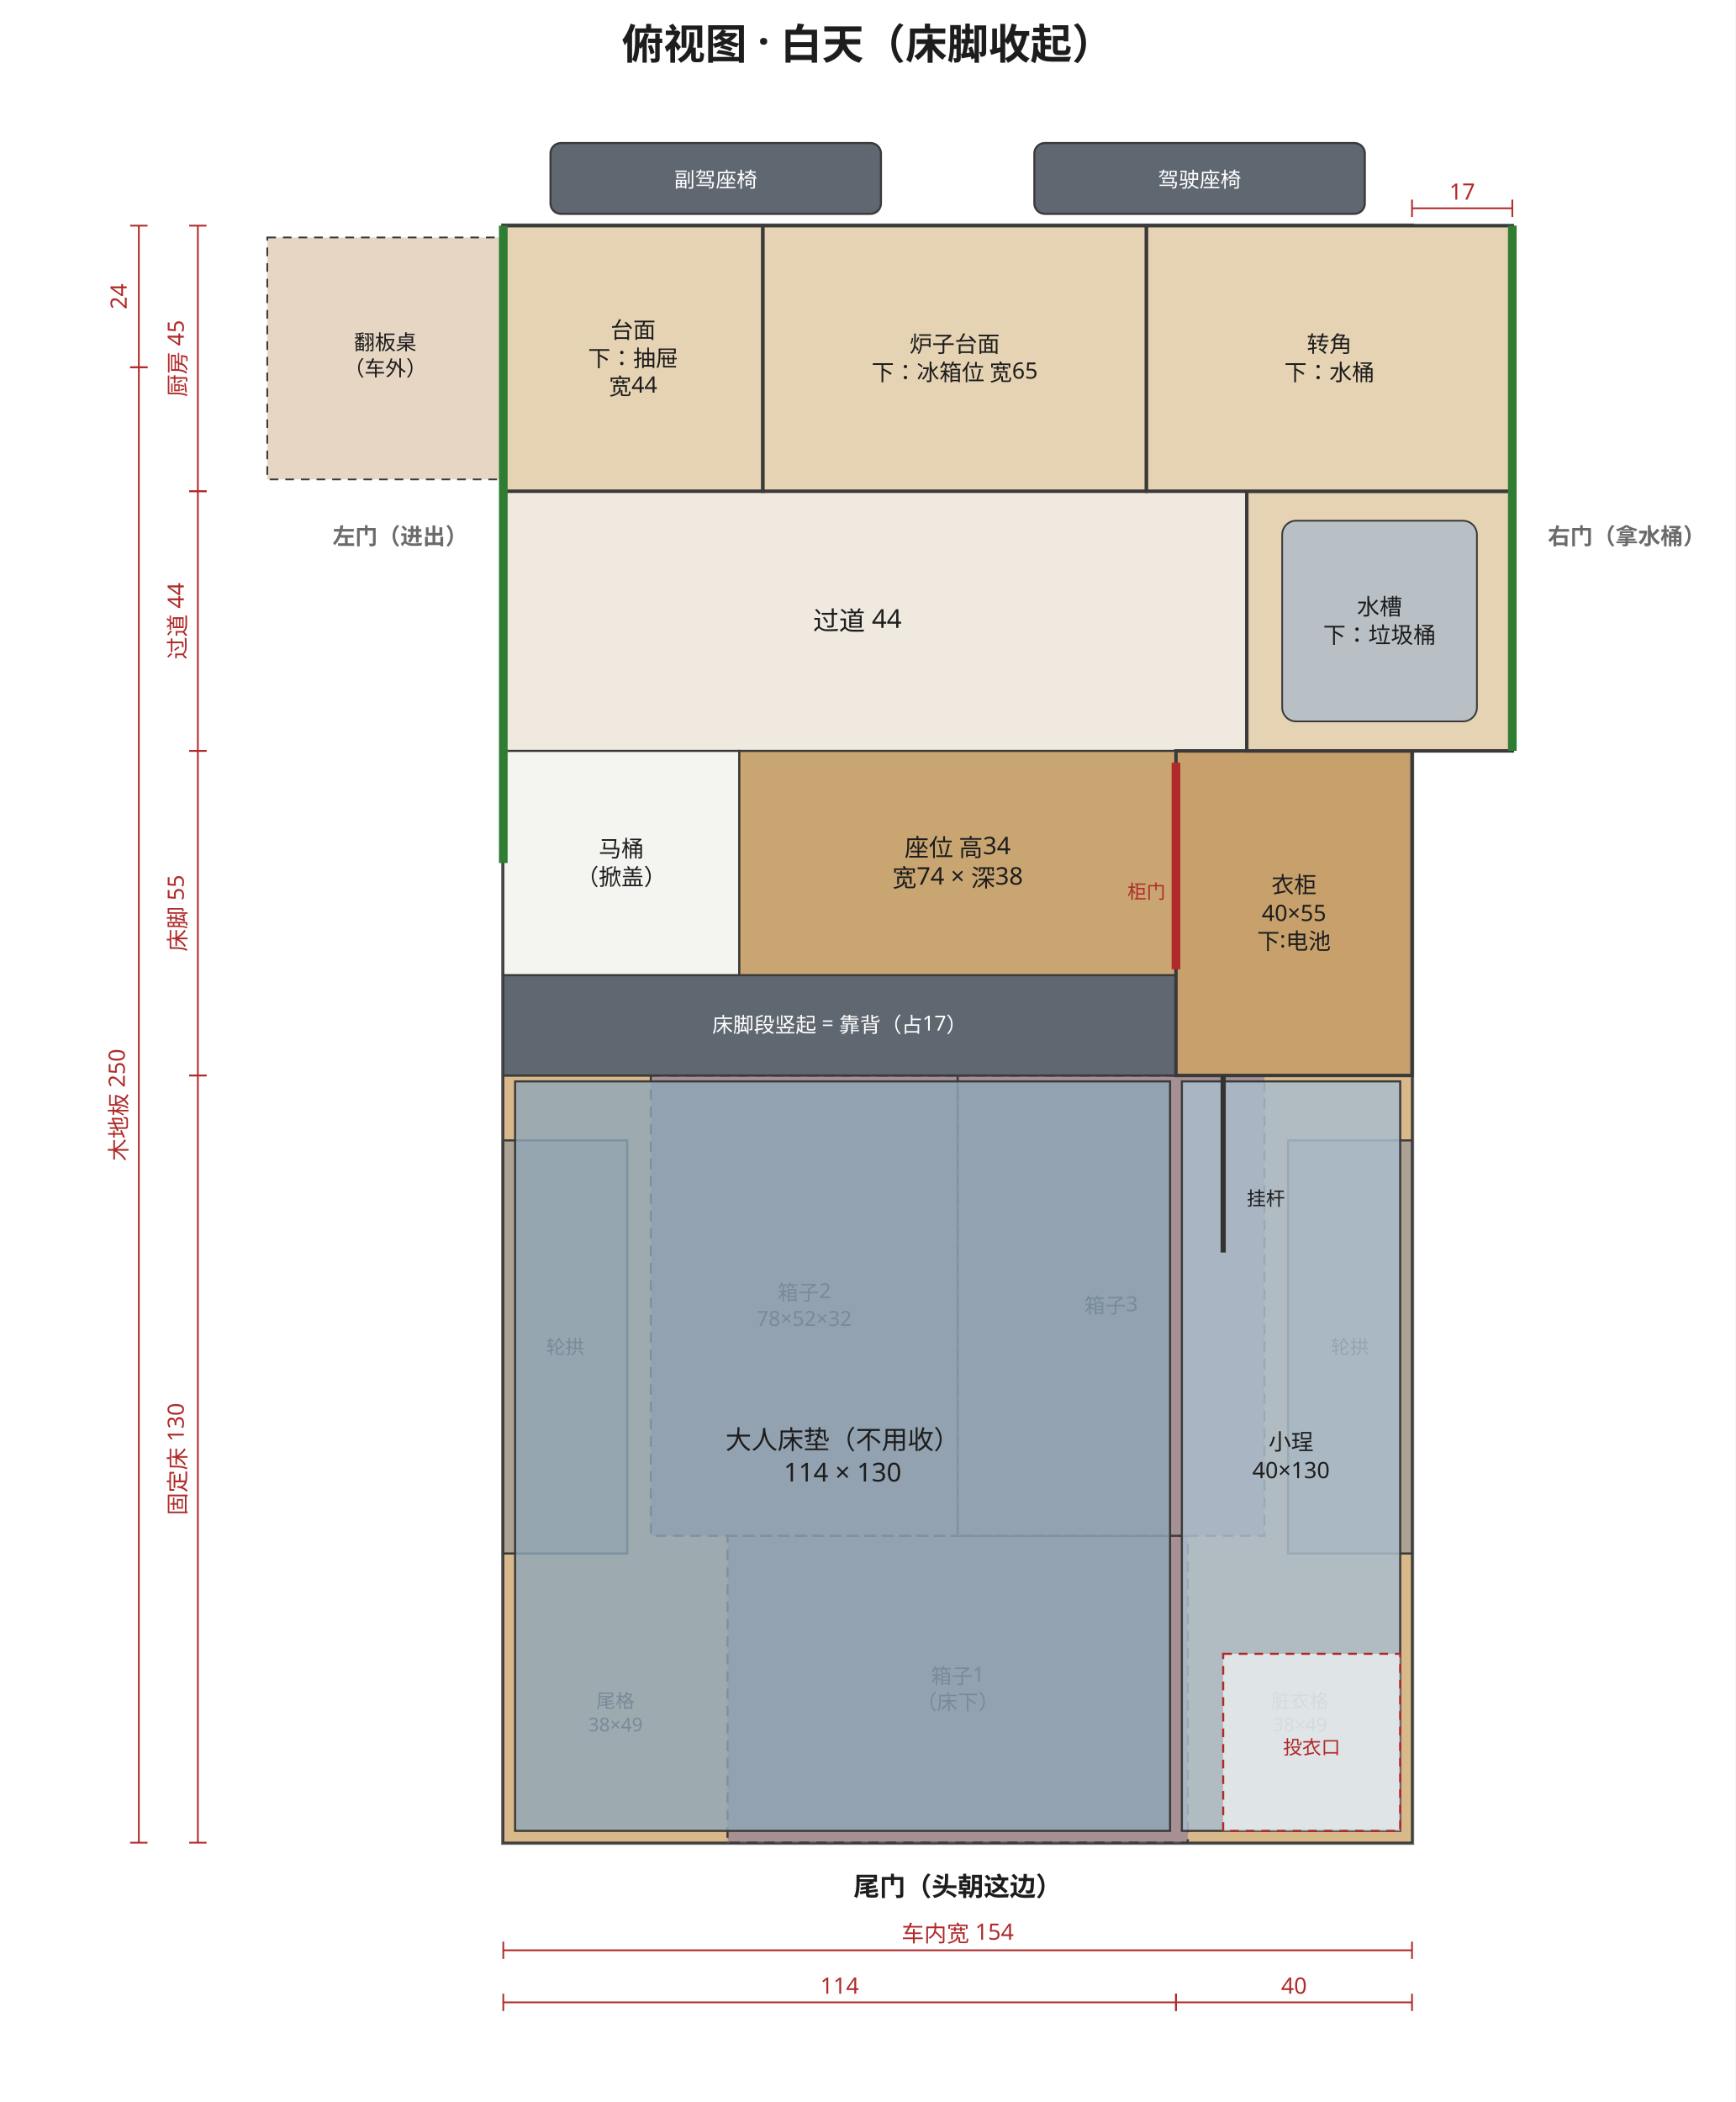
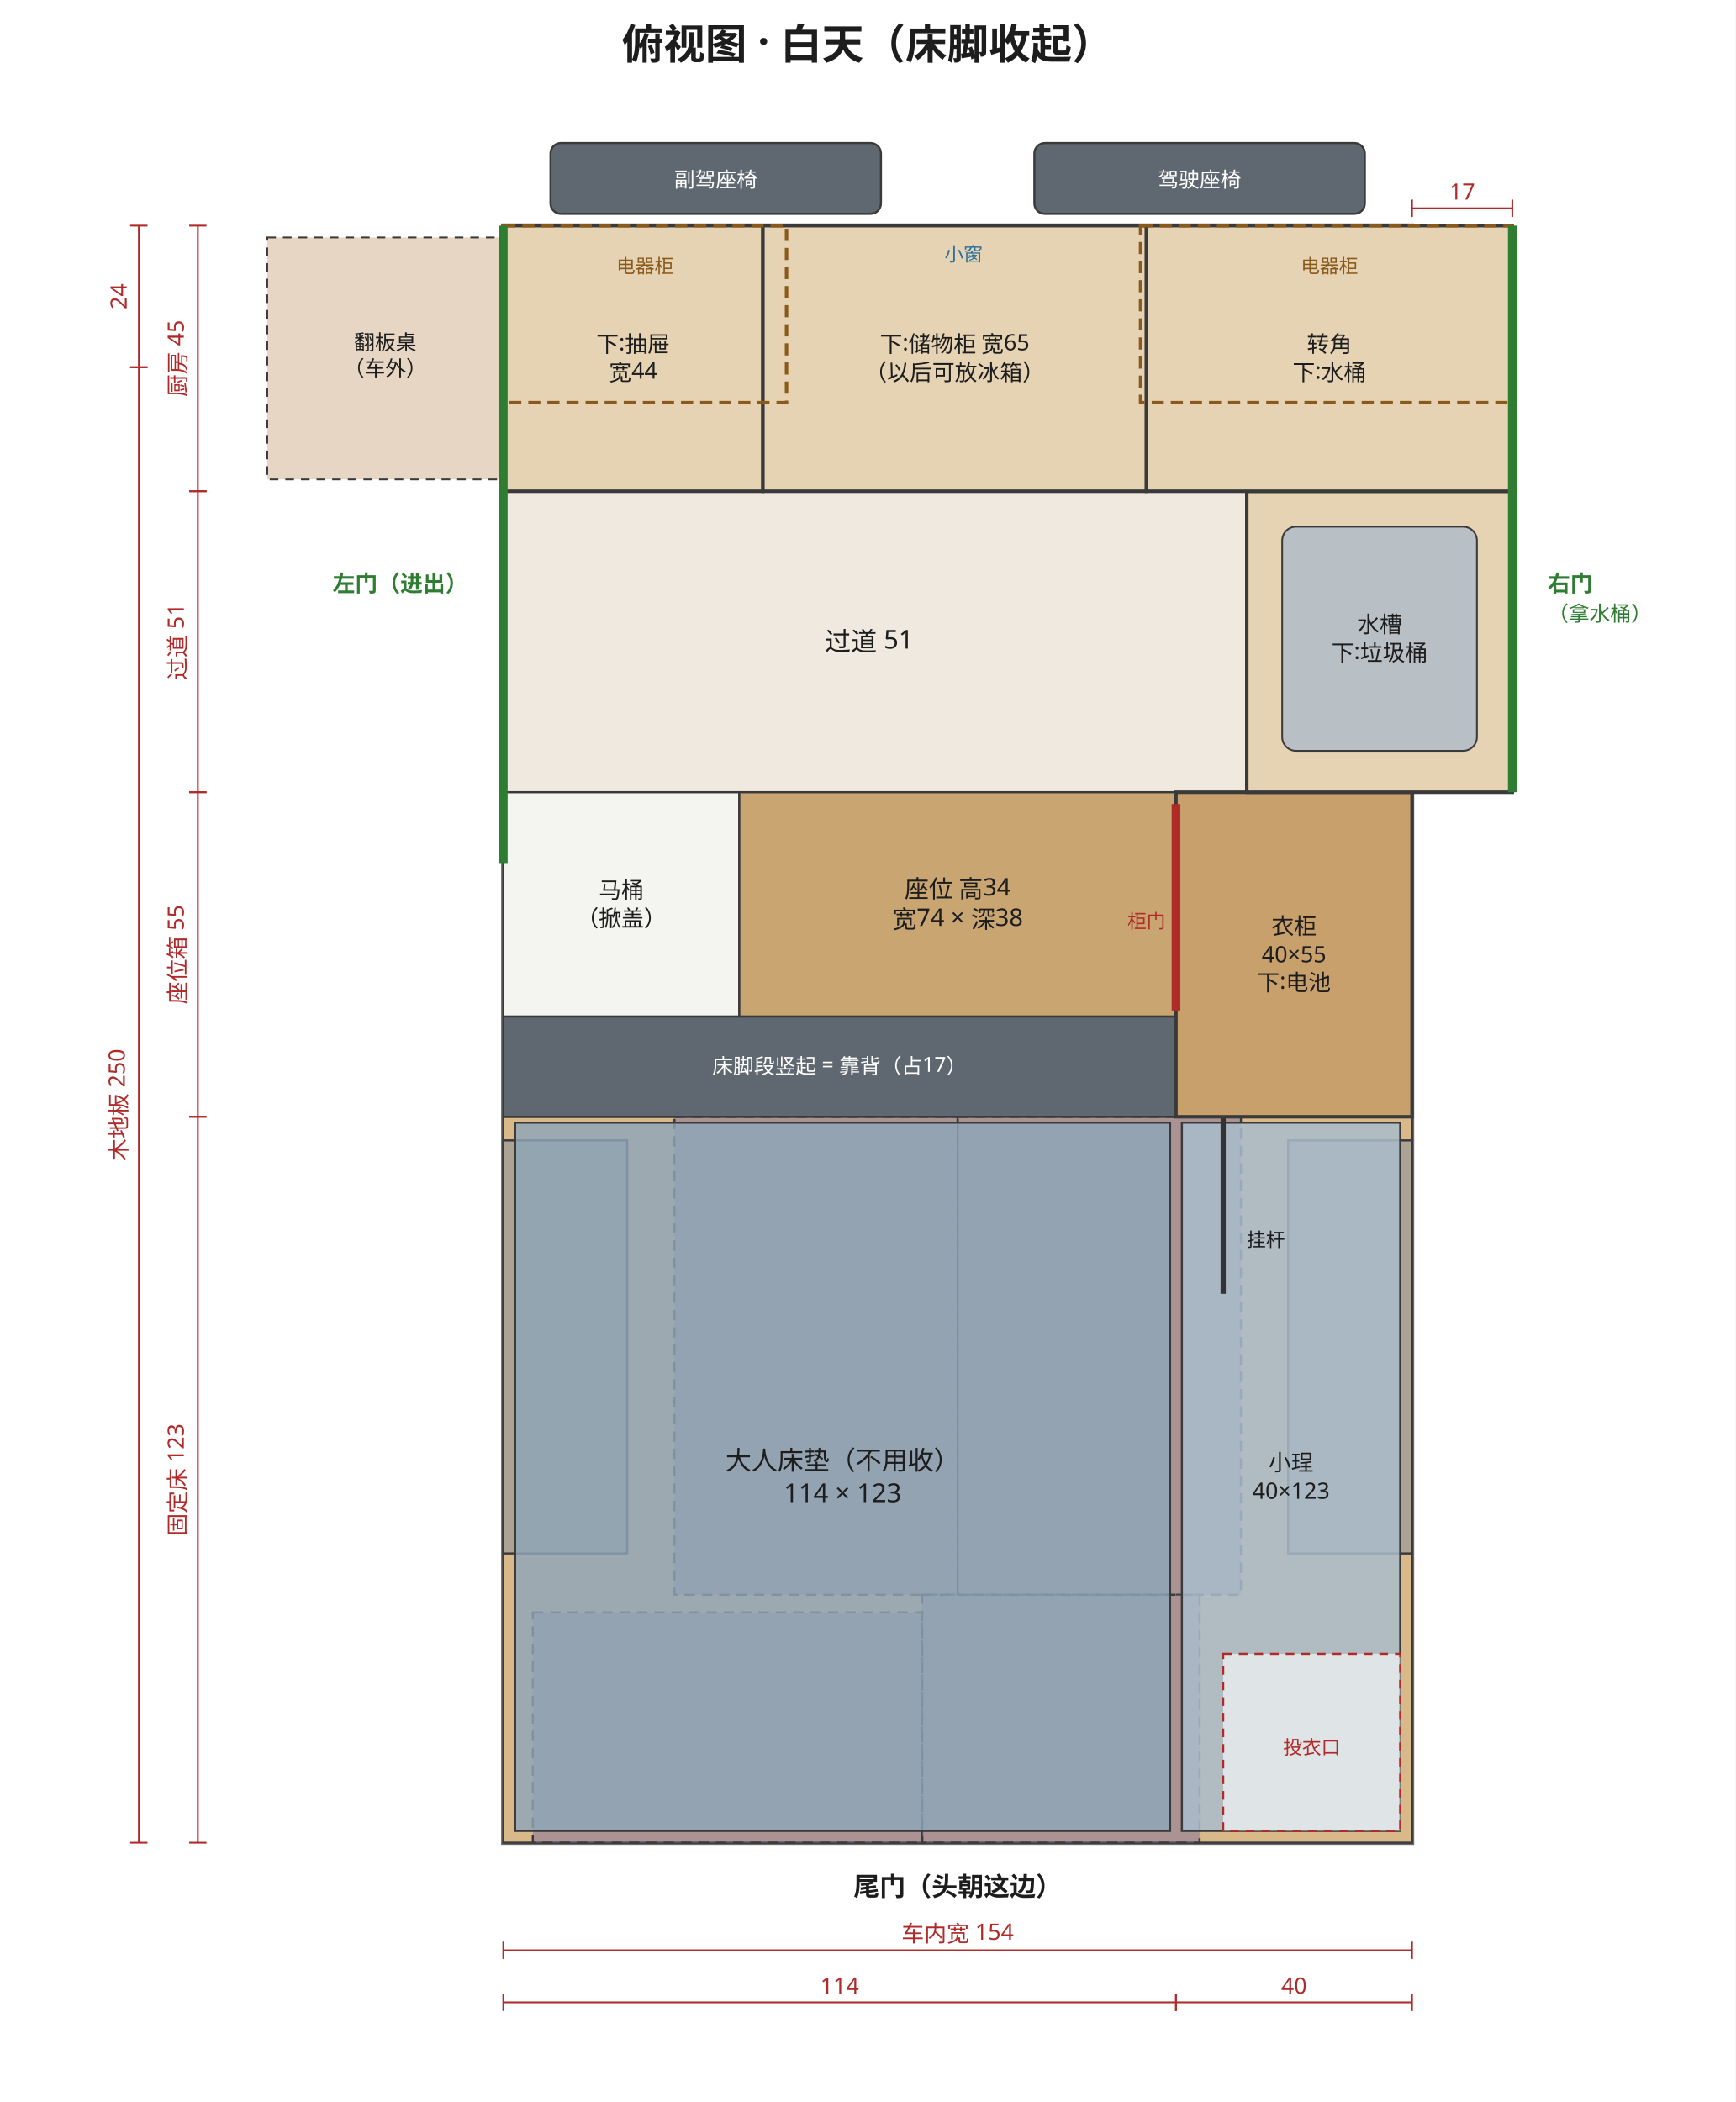
<svg xmlns="http://www.w3.org/2000/svg" width="1000" height="1211" viewBox="0 0 1000 1211" font-family="WenQuanYi Zen Hei, sans-serif">
  <rect width="1000" height="1211" fill="#ffffff" />
  <text x="500.0" y="34" font-size="24" text-anchor="middle" fill="#1d1d1d" font-weight="bold">俯视图 · 白天（床脚收起）</text>
  <rect x="290.0" y="211.6" width="523.6" height="850.0" fill="#efe9df" stroke="#6b6b6b" stroke-width="2.5" />
  <rect x="290.0" y="130.0" width="523.6" height="81.6" fill="#e3ddd2" stroke="#6b6b6b" stroke-width="2.5" />
-   <rect x="813.6" y="130.0" width="57.8" height="302.6" fill="#e3ddd2" stroke="#6b6b6b" stroke-width="1.2" />
-   <rect x="290.0" y="619.6" width="523.6" height="442.0" fill="#d9b98a" stroke="#3a3a3a" stroke-width="1.2" />
-   <rect x="419.2" y="884.8" width="265.2" height="176.8" fill="#7c6f9b" stroke="#3a3a3a" stroke-width="1.2" stroke-dasharray="6 4" fill-opacity="0.55" />
-   <text x="551.8" y="969.9" font-size="12" text-anchor="middle" fill="#1d1d1d">箱子1</text>
-   <text x="551.8" y="984.9" font-size="12" text-anchor="middle" fill="#1d1d1d">（床下）</text>
-   <rect x="375.0" y="619.6" width="176.8" height="265.2" fill="#7c6f9b" stroke="#3a3a3a" stroke-width="1.2" stroke-dasharray="6 4" fill-opacity="0.55" />
-   <text x="463.4" y="748.9" font-size="12" text-anchor="middle" fill="#1d1d1d">箱子2</text>
-   <text x="463.4" y="763.9" font-size="12" text-anchor="middle" fill="#1d1d1d">78×52×32</text>
-   <rect x="551.8" y="619.6" width="176.8" height="265.2" fill="#7c6f9b" stroke="#3a3a3a" stroke-width="1.2" stroke-dasharray="6 4" fill-opacity="0.55" />
-   <text x="640.2" y="756.4" font-size="12" text-anchor="middle" fill="#1d1d1d">箱子3</text>
+   <rect x="813.6" y="130.0" width="57.8" height="326.4" fill="#e3ddd2" stroke="#6b6b6b" stroke-width="1.2" />
+   <rect x="290.0" y="643.4" width="523.6" height="418.2" fill="#d9b98a" stroke="#3a3a3a" stroke-width="1.2" />
+   <rect x="388.6" y="643.4" width="163.2" height="275.4" fill="#7c6f9b" stroke="#3a3a3a" stroke-width="1.2" stroke-dasharray="6 4" fill-opacity="0.5" />
+   <rect x="551.8" y="643.4" width="163.2" height="275.4" fill="#7c6f9b" stroke="#3a3a3a" stroke-width="1.2" stroke-dasharray="6 4" fill-opacity="0.5" />
+   <rect x="307.0" y="929.0" width="224.4" height="132.6" fill="#7c6f9b" stroke="#3a3a3a" stroke-width="1.2" stroke-dasharray="6 4" fill-opacity="0.5" />
+   <rect x="531.4" y="918.8" width="159.8" height="142.8" fill="#7c6f9b" stroke="#3a3a3a" stroke-width="1.2" stroke-dasharray="6 4" fill-opacity="0.5" />
  <rect x="290.0" y="657.0" width="71.4" height="238.0" fill="#9a9a9a" stroke="#3a3a3a" stroke-width="1.2" fill-opacity="0.7" />
-   <text x="325.7" y="779.9" font-size="11" text-anchor="middle" fill="#1d1d1d">轮拱</text>
  <rect x="742.2" y="657.0" width="71.4" height="238.0" fill="#9a9a9a" stroke="#3a3a3a" stroke-width="1.2" fill-opacity="0.7" />
-   <text x="777.9" y="779.9" font-size="11" text-anchor="middle" fill="#1d1d1d">轮拱</text>
-   <text x="354.6" y="983.8" font-size="11" text-anchor="middle" fill="#1d1d1d">尾格</text>
-   <text x="354.6" y="997.5" font-size="11" text-anchor="middle" fill="#1d1d1d">38×49</text>
-   <text x="749.0" y="983.8" font-size="11" text-anchor="middle" fill="#1d1d1d">脏衣格</text>
-   <text x="749.0" y="997.5" font-size="11" text-anchor="middle" fill="#1d1d1d">38×49</text>
-   <rect x="296.8" y="623.0" width="377.4" height="431.8" fill="#8fa6b8" stroke="#3a3a3a" stroke-width="1.2" fill-opacity="0.80" />
-   <text x="485.5" y="834.8" font-size="15" text-anchor="middle" fill="#1d1d1d">大人床垫（不用收）</text>
-   <text x="485.5" y="853.5" font-size="15" text-anchor="middle" fill="#1d1d1d">114 × 130</text>
-   <rect x="681.0" y="623.0" width="125.8" height="431.8" fill="#a9bccb" stroke="#3a3a3a" stroke-width="1.2" fill-opacity="0.85" />
-   <text x="743.9" y="835.3" font-size="13" text-anchor="middle" fill="#1d1d1d">小珵</text>
-   <text x="743.9" y="851.6" font-size="13" text-anchor="middle" fill="#1d1d1d">40×130</text>
-   <rect x="290.0" y="561.8" width="387.6" height="57.8" fill="#5f6770" stroke="#3a3a3a" stroke-width="1.2" />
-   <text x="483.8" y="594.7" font-size="12" text-anchor="middle" fill="#ffffff">床脚段竖起 = 靠背（占17）</text>
-   <rect x="290.0" y="432.6" width="136.0" height="129.2" fill="#f4f4f1" stroke="#3a3a3a" stroke-width="1.2" />
-   <text x="358.0" y="493.6" font-size="13" text-anchor="middle" fill="#1d1d1d">马桶</text>
-   <text x="358.0" y="509.9" font-size="13" text-anchor="middle" fill="#1d1d1d">（掀盖）</text>
-   <rect x="426.0" y="432.6" width="251.6" height="129.2" fill="#c9a572" stroke="#3a3a3a" stroke-width="1.2" />
-   <text x="551.8" y="493.3" font-size="14" text-anchor="middle" fill="#1d1d1d">座位 高34</text>
-   <text x="551.8" y="510.8" font-size="14" text-anchor="middle" fill="#1d1d1d">宽74 × 深38</text>
+   <rect x="296.8" y="646.8" width="377.4" height="408.0" fill="#8fa6b8" stroke="#3a3a3a" stroke-width="1.2" fill-opacity="0.82" />
+   <text x="485.5" y="846.7" font-size="15" text-anchor="middle" fill="#1d1d1d">大人床垫（不用收）</text>
+   <text x="485.5" y="865.4" font-size="15" text-anchor="middle" fill="#1d1d1d">114 × 123</text>
+   <rect x="290.0" y="585.6" width="387.6" height="57.8" fill="#5f6770" stroke="#3a3a3a" stroke-width="1.2" />
+   <text x="483.8" y="618.5" font-size="12" text-anchor="middle" fill="#ffffff">床脚段竖起 = 靠背（占17）</text>
+   <rect x="290.0" y="456.4" width="136.0" height="129.2" fill="#f4f4f1" stroke="#3a3a3a" stroke-width="1.2" />
+   <text x="358.0" y="517.4" font-size="13" text-anchor="middle" fill="#1d1d1d">马桶</text>
+   <text x="358.0" y="533.7" font-size="13" text-anchor="middle" fill="#1d1d1d">（掀盖）</text>
+   <rect x="426.0" y="456.4" width="251.6" height="129.2" fill="#c9a572" stroke="#3a3a3a" stroke-width="1.2" />
+   <text x="551.8" y="517.1" font-size="14" text-anchor="middle" fill="#1d1d1d">座位 高34</text>
+   <text x="551.8" y="534.6" font-size="14" text-anchor="middle" fill="#1d1d1d">宽74 × 深38</text>
+   <rect x="681.0" y="646.8" width="125.8" height="408.0" fill="#a9bccb" stroke="#3a3a3a" stroke-width="1.2" fill-opacity="0.85" />
+   <text x="743.9" y="847.2" font-size="13" text-anchor="middle" fill="#1d1d1d">小珵</text>
+   <text x="743.9" y="863.5" font-size="13" text-anchor="middle" fill="#1d1d1d">40×123</text>
  <rect x="704.8" y="952.8" width="102.0" height="102.0" fill="#ffffff" stroke="#b02a2a" stroke-width="1.2" stroke-dasharray="5 4" fill-opacity="0.6" />
  <text x="755.8" y="1010.6" font-size="11" text-anchor="middle" fill="#b02a2a">投衣口</text>
-   <rect x="677.6" y="432.6" width="136.0" height="187.0" fill="#c7a06c" stroke="#3a3a3a" stroke-width="2" />
-   <text x="745.6" y="514.4" font-size="13" text-anchor="middle" fill="#1d1d1d">衣柜</text>
-   <text x="745.6" y="530.6" font-size="13" text-anchor="middle" fill="#1d1d1d">40×55</text>
-   <text x="745.6" y="546.9" font-size="13" text-anchor="middle" fill="#1d1d1d">下:电池</text>
-   <line x1="677.6" y1="439.4" x2="677.6" y2="558.4" stroke="#b02a2a" stroke-width="5" />
-   <text x="671.6" y="517.6" font-size="11" text-anchor="end" fill="#b02a2a">柜门</text>
-   <line x1="704.8" y1="619.6" x2="704.8" y2="721.6" stroke="#333" stroke-width="3" />
-   <text x="718.4" y="694.4" font-size="11" text-anchor="start" fill="#1d1d1d">挂杆</text>
-   <text x="494.0" y="363.0" font-size="15" text-anchor="middle" fill="#1d1d1d">过道 44</text>
-   <rect x="718.4" y="283.0" width="153.0" height="149.6" fill="#e6d3b3" stroke="#3a3a3a" stroke-width="2" />
-   <rect x="738.8" y="300.0" width="112.2" height="115.6" rx="8" fill="#b8c0c6" stroke="#3a3a3a" />
-   <text x="794.9" y="354.2" font-size="13" text-anchor="middle" fill="#1d1d1d">水槽</text>
-   <text x="794.9" y="370.5" font-size="13" text-anchor="middle" fill="#1d1d1d">下：垃圾桶</text>
+   <line x1="704.8" y1="643.4" x2="704.8" y2="745.4" stroke="#333" stroke-width="3" />
+   <text x="718.4" y="718.2" font-size="11" text-anchor="start" fill="#1d1d1d">挂杆</text>
+   <rect x="677.6" y="456.4" width="136.0" height="187.0" fill="#c7a06c" stroke="#3a3a3a" stroke-width="2" />
+   <text x="745.6" y="538.2" font-size="13" text-anchor="middle" fill="#1d1d1d">衣柜</text>
+   <text x="745.6" y="554.4" font-size="13" text-anchor="middle" fill="#1d1d1d">40×55</text>
+   <text x="745.6" y="570.7" font-size="13" text-anchor="middle" fill="#1d1d1d">下:电池</text>
+   <line x1="677.6" y1="463.2" x2="677.6" y2="582.2" stroke="#b02a2a" stroke-width="5" />
+   <text x="671.6" y="534.6" font-size="11" text-anchor="end" fill="#b02a2a">柜门</text>
+   <text x="500.8" y="374.9" font-size="15" text-anchor="middle" fill="#1d1d1d">过道 51</text>
+   <rect x="718.4" y="283.0" width="153.0" height="173.4" fill="#e6d3b3" stroke="#3a3a3a" stroke-width="2" />
+   <rect x="738.8" y="303.4" width="112.2" height="129.2" rx="8" fill="#b8c0c6" stroke="#3a3a3a" />
+   <text x="794.9" y="364.4" font-size="13" text-anchor="middle" fill="#1d1d1d">水槽</text>
+   <text x="794.9" y="380.7" font-size="13" text-anchor="middle" fill="#1d1d1d">下:垃圾桶</text>
  <rect x="290.0" y="130.0" width="149.6" height="153.0" fill="#e6d3b3" stroke="#3a3a3a" stroke-width="2" />
-   <text x="364.8" y="194.8" font-size="13" text-anchor="middle" fill="#1d1d1d">台面</text>
-   <text x="364.8" y="211.1" font-size="13" text-anchor="middle" fill="#1d1d1d">下：抽屉</text>
-   <text x="364.8" y="227.3" font-size="13" text-anchor="middle" fill="#1d1d1d">宽44</text>
+   <text x="364.8" y="202.9" font-size="13" text-anchor="middle" fill="#1d1d1d">下:抽屉</text>
+   <text x="364.8" y="219.2" font-size="13" text-anchor="middle" fill="#1d1d1d">宽44</text>
  <rect x="439.6" y="130.0" width="221.0" height="153.0" fill="#e6d3b3" stroke="#3a3a3a" stroke-width="2" />
-   <text x="550.1" y="202.9" font-size="13" text-anchor="middle" fill="#1d1d1d">炉子台面</text>
-   <text x="550.1" y="219.2" font-size="13" text-anchor="middle" fill="#1d1d1d">下：冰箱位 宽65</text>
+   <text x="550.1" y="202.9" font-size="13" text-anchor="middle" fill="#1d1d1d">下:储物柜 宽65</text>
+   <text x="550.1" y="219.2" font-size="13" text-anchor="middle" fill="#1d1d1d">（以后可放冰箱）</text>
  <rect x="660.6" y="130.0" width="210.8" height="153.0" fill="#e6d3b3" stroke="#3a3a3a" stroke-width="2" />
  <text x="766.0" y="202.9" font-size="13" text-anchor="middle" fill="#1d1d1d">转角</text>
-   <text x="766.0" y="219.2" font-size="13" text-anchor="middle" fill="#1d1d1d">下：水桶</text>
+   <text x="766.0" y="219.2" font-size="13" text-anchor="middle" fill="#1d1d1d">下:水桶</text>
+   <rect x="290.0" y="130.0" width="163.2" height="102.0" fill="none" stroke="#8a5a1c" stroke-width="2" stroke-dasharray="7 4" />
+   <rect x="657.2" y="130.0" width="214.2" height="102.0" fill="none" stroke="#8a5a1c" stroke-width="2" stroke-dasharray="7 4" />
+   <text x="371.6" y="157.2" font-size="11" text-anchor="middle" fill="#8a5a1c">电器柜</text>
+   <text x="766.0" y="157.2" font-size="11" text-anchor="middle" fill="#8a5a1c">电器柜</text>
+   <text x="555.2" y="150.4" font-size="11" text-anchor="middle" fill="#2a6f9e">小窗</text>
  <rect x="154.0" y="136.8" width="136.0" height="139.4" fill="#b98b56" fill-opacity="0.35" stroke="#3a3a3a" stroke-dasharray="5 4" />
  <text x="222.0" y="201.5" font-size="12" text-anchor="middle" fill="#1d1d1d">翻板桌</text>
  <text x="222.0" y="216.5" font-size="12" text-anchor="middle" fill="#1d1d1d">（车外）</text>
  <rect x="317.2" y="82.4" width="190.4" height="40.8" fill="#5f6770" stroke="#3a3a3a" stroke-width="1.2" rx="6" />
  <rect x="596.0" y="82.4" width="190.4" height="40.8" fill="#5f6770" stroke="#3a3a3a" stroke-width="1.2" rx="6" />
  <text x="412.4" y="107.8" font-size="12" text-anchor="middle" fill="#fff">副驾座椅</text>
  <text x="691.2" y="107.8" font-size="12" text-anchor="middle" fill="#fff">驾驶座椅</text>
-   <text x="269.6" y="313.6" font-size="13" text-anchor="end" fill="#6b6b6b" font-weight="bold">左门（进出）</text>
-   <text x="891.8" y="313.6" font-size="13" text-anchor="start" fill="#6b6b6b" font-weight="bold">右门（拿水桶）</text>
+   <text x="269.6" y="340.8" font-size="13" text-anchor="end" fill="#2e7d32" font-weight="bold">左门（进出）</text>
+   <text x="891.8" y="340.8" font-size="13" text-anchor="start" fill="#2e7d32" font-weight="bold">右门</text>
+   <text x="891.8" y="357.8" font-size="12" text-anchor="start" fill="#2e7d32">（拿水桶）</text>
  <line x1="290.0" y1="130.0" x2="290.0" y2="497.2" stroke="#2e7d32" stroke-width="5" />
-   <line x1="871.4" y1="130.0" x2="871.4" y2="432.6" stroke="#2e7d32" stroke-width="5" />
+   <line x1="871.4" y1="130.0" x2="871.4" y2="456.4" stroke="#2e7d32" stroke-width="5" />
  <text x="551.8" y="1092.2" font-size="15" text-anchor="middle" fill="#1d1d1d" font-weight="bold">尾门（头朝这边）</text>
  <line x1="290.0" y1="1123.6" x2="813.6" y2="1123.6" stroke="#b02a2a" stroke-width="1" />
-   <line x1="290.0" y1="1118.6" x2="290.0" y2="1128.6" stroke="#b02a2a" />
-   <line x1="813.6" y1="1118.6" x2="813.6" y2="1128.6" stroke="#b02a2a" />
+   <line x1="290.0" y1="1118.6" x2="290.0" y2="1128.6" stroke="#b02a2a" stroke-width="1" />
+   <line x1="813.6" y1="1118.6" x2="813.6" y2="1128.6" stroke="#b02a2a" stroke-width="1" />
  <text x="551.8" y="1118.6" font-size="13" text-anchor="middle" fill="#b02a2a">车内宽 154</text>
  <line x1="290.0" y1="1153.6" x2="677.6" y2="1153.6" stroke="#b02a2a" stroke-width="1" />
-   <line x1="290.0" y1="1148.6" x2="290.0" y2="1158.6" stroke="#b02a2a" />
-   <line x1="677.6" y1="1148.6" x2="677.6" y2="1158.6" stroke="#b02a2a" />
+   <line x1="290.0" y1="1148.6" x2="290.0" y2="1158.6" stroke="#b02a2a" stroke-width="1" />
+   <line x1="677.6" y1="1148.6" x2="677.6" y2="1158.6" stroke="#b02a2a" stroke-width="1" />
  <text x="483.8" y="1148.6" font-size="13" text-anchor="middle" fill="#b02a2a">114</text>
  <line x1="677.6" y1="1153.6" x2="813.6" y2="1153.6" stroke="#b02a2a" stroke-width="1" />
-   <line x1="677.6" y1="1148.6" x2="677.6" y2="1158.6" stroke="#b02a2a" />
-   <line x1="813.6" y1="1148.6" x2="813.6" y2="1158.6" stroke="#b02a2a" />
+   <line x1="677.6" y1="1148.6" x2="677.6" y2="1158.6" stroke="#b02a2a" stroke-width="1" />
+   <line x1="813.6" y1="1148.6" x2="813.6" y2="1158.6" stroke="#b02a2a" stroke-width="1" />
  <text x="745.6" y="1148.6" font-size="13" text-anchor="middle" fill="#b02a2a">40</text>
-   <line x1="114.0" y1="619.6" x2="114.0" y2="1061.6" stroke="#b02a2a" stroke-width="1" />
-   <line x1="109.0" y1="619.6" x2="119.0" y2="619.6" stroke="#b02a2a" />
-   <line x1="109.0" y1="1061.6" x2="119.0" y2="1061.6" stroke="#b02a2a" />
-   <text x="107.0" y="840.6" font-size="13" text-anchor="middle" fill="#b02a2a" transform="rotate(-90 107.0 840.6)">固定床 130</text>
-   <line x1="114.0" y1="432.6" x2="114.0" y2="619.6" stroke="#b02a2a" stroke-width="1" />
-   <line x1="109.0" y1="432.6" x2="119.0" y2="432.6" stroke="#b02a2a" />
-   <line x1="109.0" y1="619.6" x2="119.0" y2="619.6" stroke="#b02a2a" />
-   <text x="107.0" y="526.1" font-size="13" text-anchor="middle" fill="#b02a2a" transform="rotate(-90 107.0 526.1)">床脚 55</text>
-   <line x1="114.0" y1="283.0" x2="114.0" y2="432.6" stroke="#b02a2a" stroke-width="1" />
-   <line x1="109.0" y1="283.0" x2="119.0" y2="283.0" stroke="#b02a2a" />
-   <line x1="109.0" y1="432.6" x2="119.0" y2="432.6" stroke="#b02a2a" />
-   <text x="107.0" y="357.8" font-size="13" text-anchor="middle" fill="#b02a2a" transform="rotate(-90 107.0 357.8)">过道 44</text>
+   <line x1="114.0" y1="643.4" x2="114.0" y2="1061.6" stroke="#b02a2a" stroke-width="1" />
+   <line x1="109.0" y1="643.4" x2="119.0" y2="643.4" stroke="#b02a2a" stroke-width="1" />
+   <line x1="109.0" y1="1061.6" x2="119.0" y2="1061.6" stroke="#b02a2a" stroke-width="1" />
+   <text x="107.0" y="852.5" font-size="13" text-anchor="middle" fill="#b02a2a" transform="rotate(-90 107.0 852.5)">固定床 123</text>
+   <line x1="114.0" y1="456.4" x2="114.0" y2="643.4" stroke="#b02a2a" stroke-width="1" />
+   <line x1="109.0" y1="456.4" x2="119.0" y2="456.4" stroke="#b02a2a" stroke-width="1" />
+   <line x1="109.0" y1="643.4" x2="119.0" y2="643.4" stroke="#b02a2a" stroke-width="1" />
+   <text x="107.0" y="549.9" font-size="13" text-anchor="middle" fill="#b02a2a" transform="rotate(-90 107.0 549.9)">座位箱 55</text>
+   <line x1="114.0" y1="283.0" x2="114.0" y2="456.4" stroke="#b02a2a" stroke-width="1" />
+   <line x1="109.0" y1="283.0" x2="119.0" y2="283.0" stroke="#b02a2a" stroke-width="1" />
+   <line x1="109.0" y1="456.4" x2="119.0" y2="456.4" stroke="#b02a2a" stroke-width="1" />
+   <text x="107.0" y="369.7" font-size="13" text-anchor="middle" fill="#b02a2a" transform="rotate(-90 107.0 369.7)">过道 51</text>
  <line x1="114.0" y1="130.0" x2="114.0" y2="283.0" stroke="#b02a2a" stroke-width="1" />
-   <line x1="109.0" y1="130.0" x2="119.0" y2="130.0" stroke="#b02a2a" />
-   <line x1="109.0" y1="283.0" x2="119.0" y2="283.0" stroke="#b02a2a" />
+   <line x1="109.0" y1="130.0" x2="119.0" y2="130.0" stroke="#b02a2a" stroke-width="1" />
+   <line x1="109.0" y1="283.0" x2="119.0" y2="283.0" stroke="#b02a2a" stroke-width="1" />
  <text x="107.0" y="206.5" font-size="13" text-anchor="middle" fill="#b02a2a" transform="rotate(-90 107.0 206.5)">厨房 45</text>
  <line x1="80.0" y1="211.6" x2="80.0" y2="1061.6" stroke="#b02a2a" stroke-width="1" />
-   <line x1="75.0" y1="211.6" x2="85.0" y2="211.6" stroke="#b02a2a" />
-   <line x1="75.0" y1="1061.6" x2="85.0" y2="1061.6" stroke="#b02a2a" />
+   <line x1="75.0" y1="211.6" x2="85.0" y2="211.6" stroke="#b02a2a" stroke-width="1" />
+   <line x1="75.0" y1="1061.6" x2="85.0" y2="1061.6" stroke="#b02a2a" stroke-width="1" />
  <text x="73.0" y="636.6" font-size="13" text-anchor="middle" fill="#b02a2a" transform="rotate(-90 73.0 636.6)">木地板 250</text>
  <line x1="80.0" y1="130.0" x2="80.0" y2="211.6" stroke="#b02a2a" stroke-width="1" />
-   <line x1="75.0" y1="130.0" x2="85.0" y2="130.0" stroke="#b02a2a" />
-   <line x1="75.0" y1="211.6" x2="85.0" y2="211.6" stroke="#b02a2a" />
+   <line x1="75.0" y1="130.0" x2="85.0" y2="130.0" stroke="#b02a2a" stroke-width="1" />
+   <line x1="75.0" y1="211.6" x2="85.0" y2="211.6" stroke="#b02a2a" stroke-width="1" />
  <text x="73.0" y="170.8" font-size="13" text-anchor="middle" fill="#b02a2a" transform="rotate(-90 73.0 170.8)">24</text>
  <line x1="813.6" y1="120.0" x2="871.4" y2="120.0" stroke="#b02a2a" stroke-width="1" />
-   <line x1="813.6" y1="115.0" x2="813.6" y2="125.0" stroke="#b02a2a" />
-   <line x1="871.4" y1="115.0" x2="871.4" y2="125.0" stroke="#b02a2a" />
+   <line x1="813.6" y1="115.0" x2="813.6" y2="125.0" stroke="#b02a2a" stroke-width="1" />
+   <line x1="871.4" y1="115.0" x2="871.4" y2="125.0" stroke="#b02a2a" stroke-width="1" />
  <text x="842.5" y="115.0" font-size="13" text-anchor="middle" fill="#b02a2a">17</text>
</svg>
